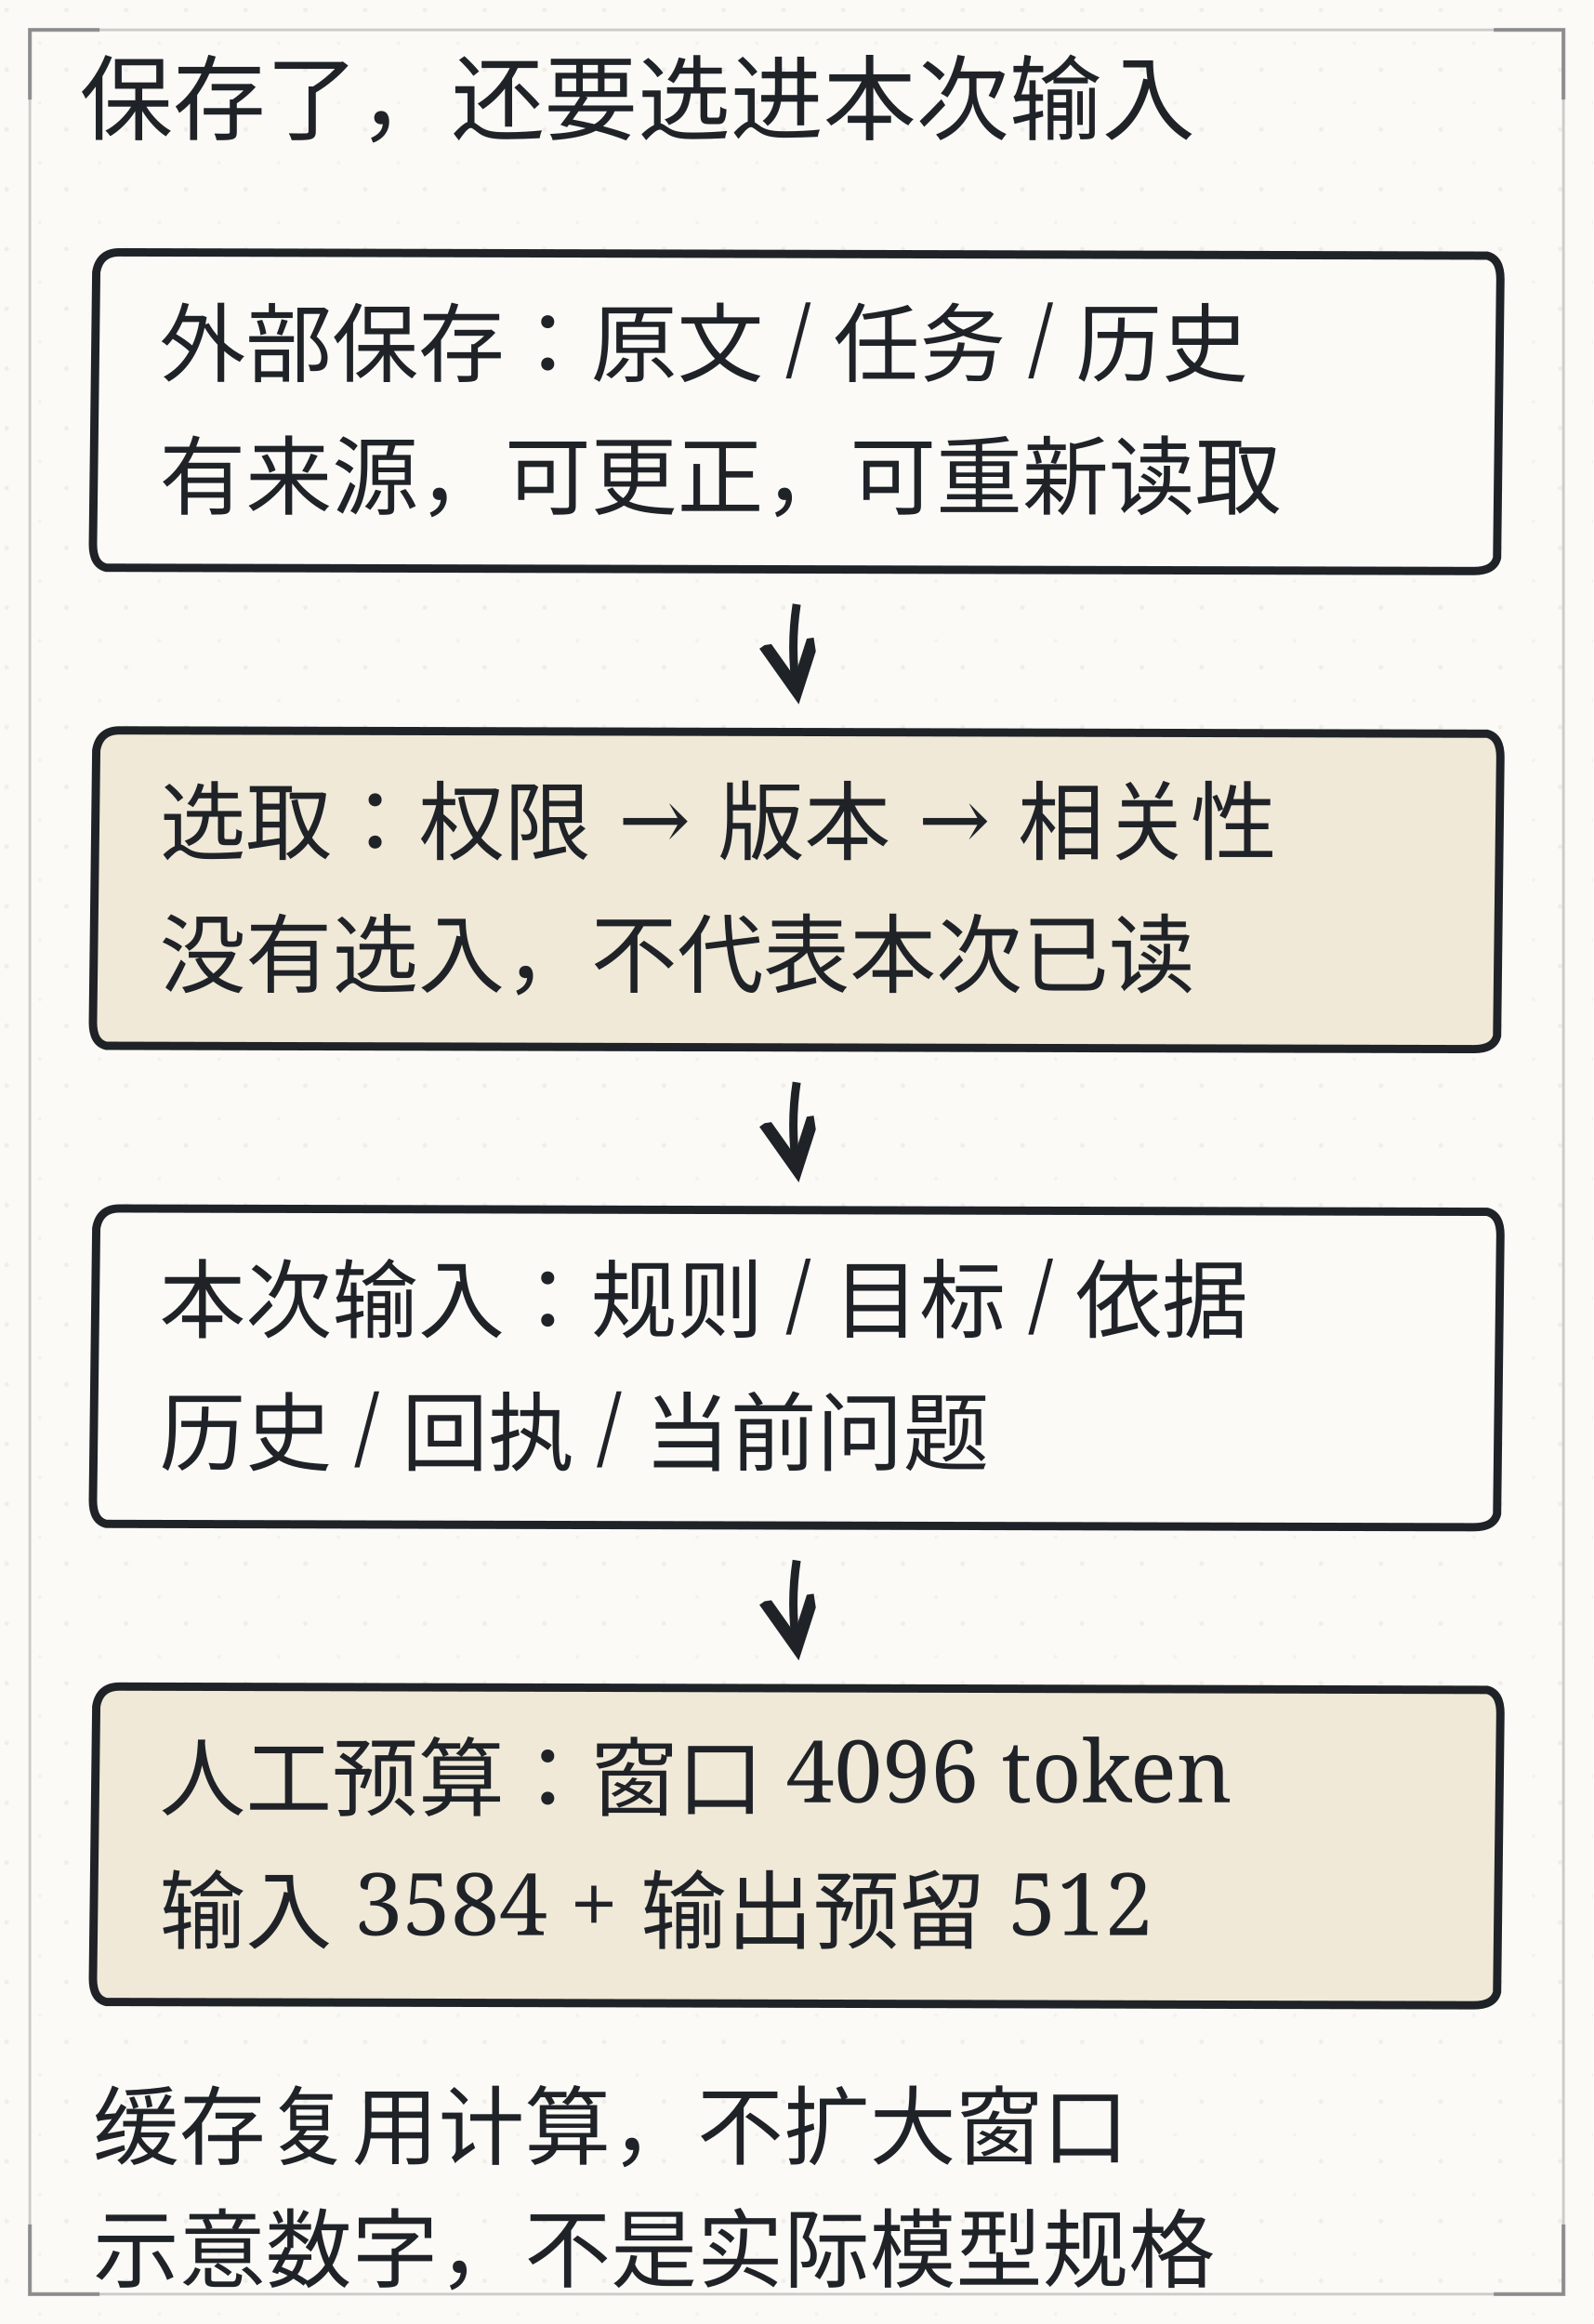
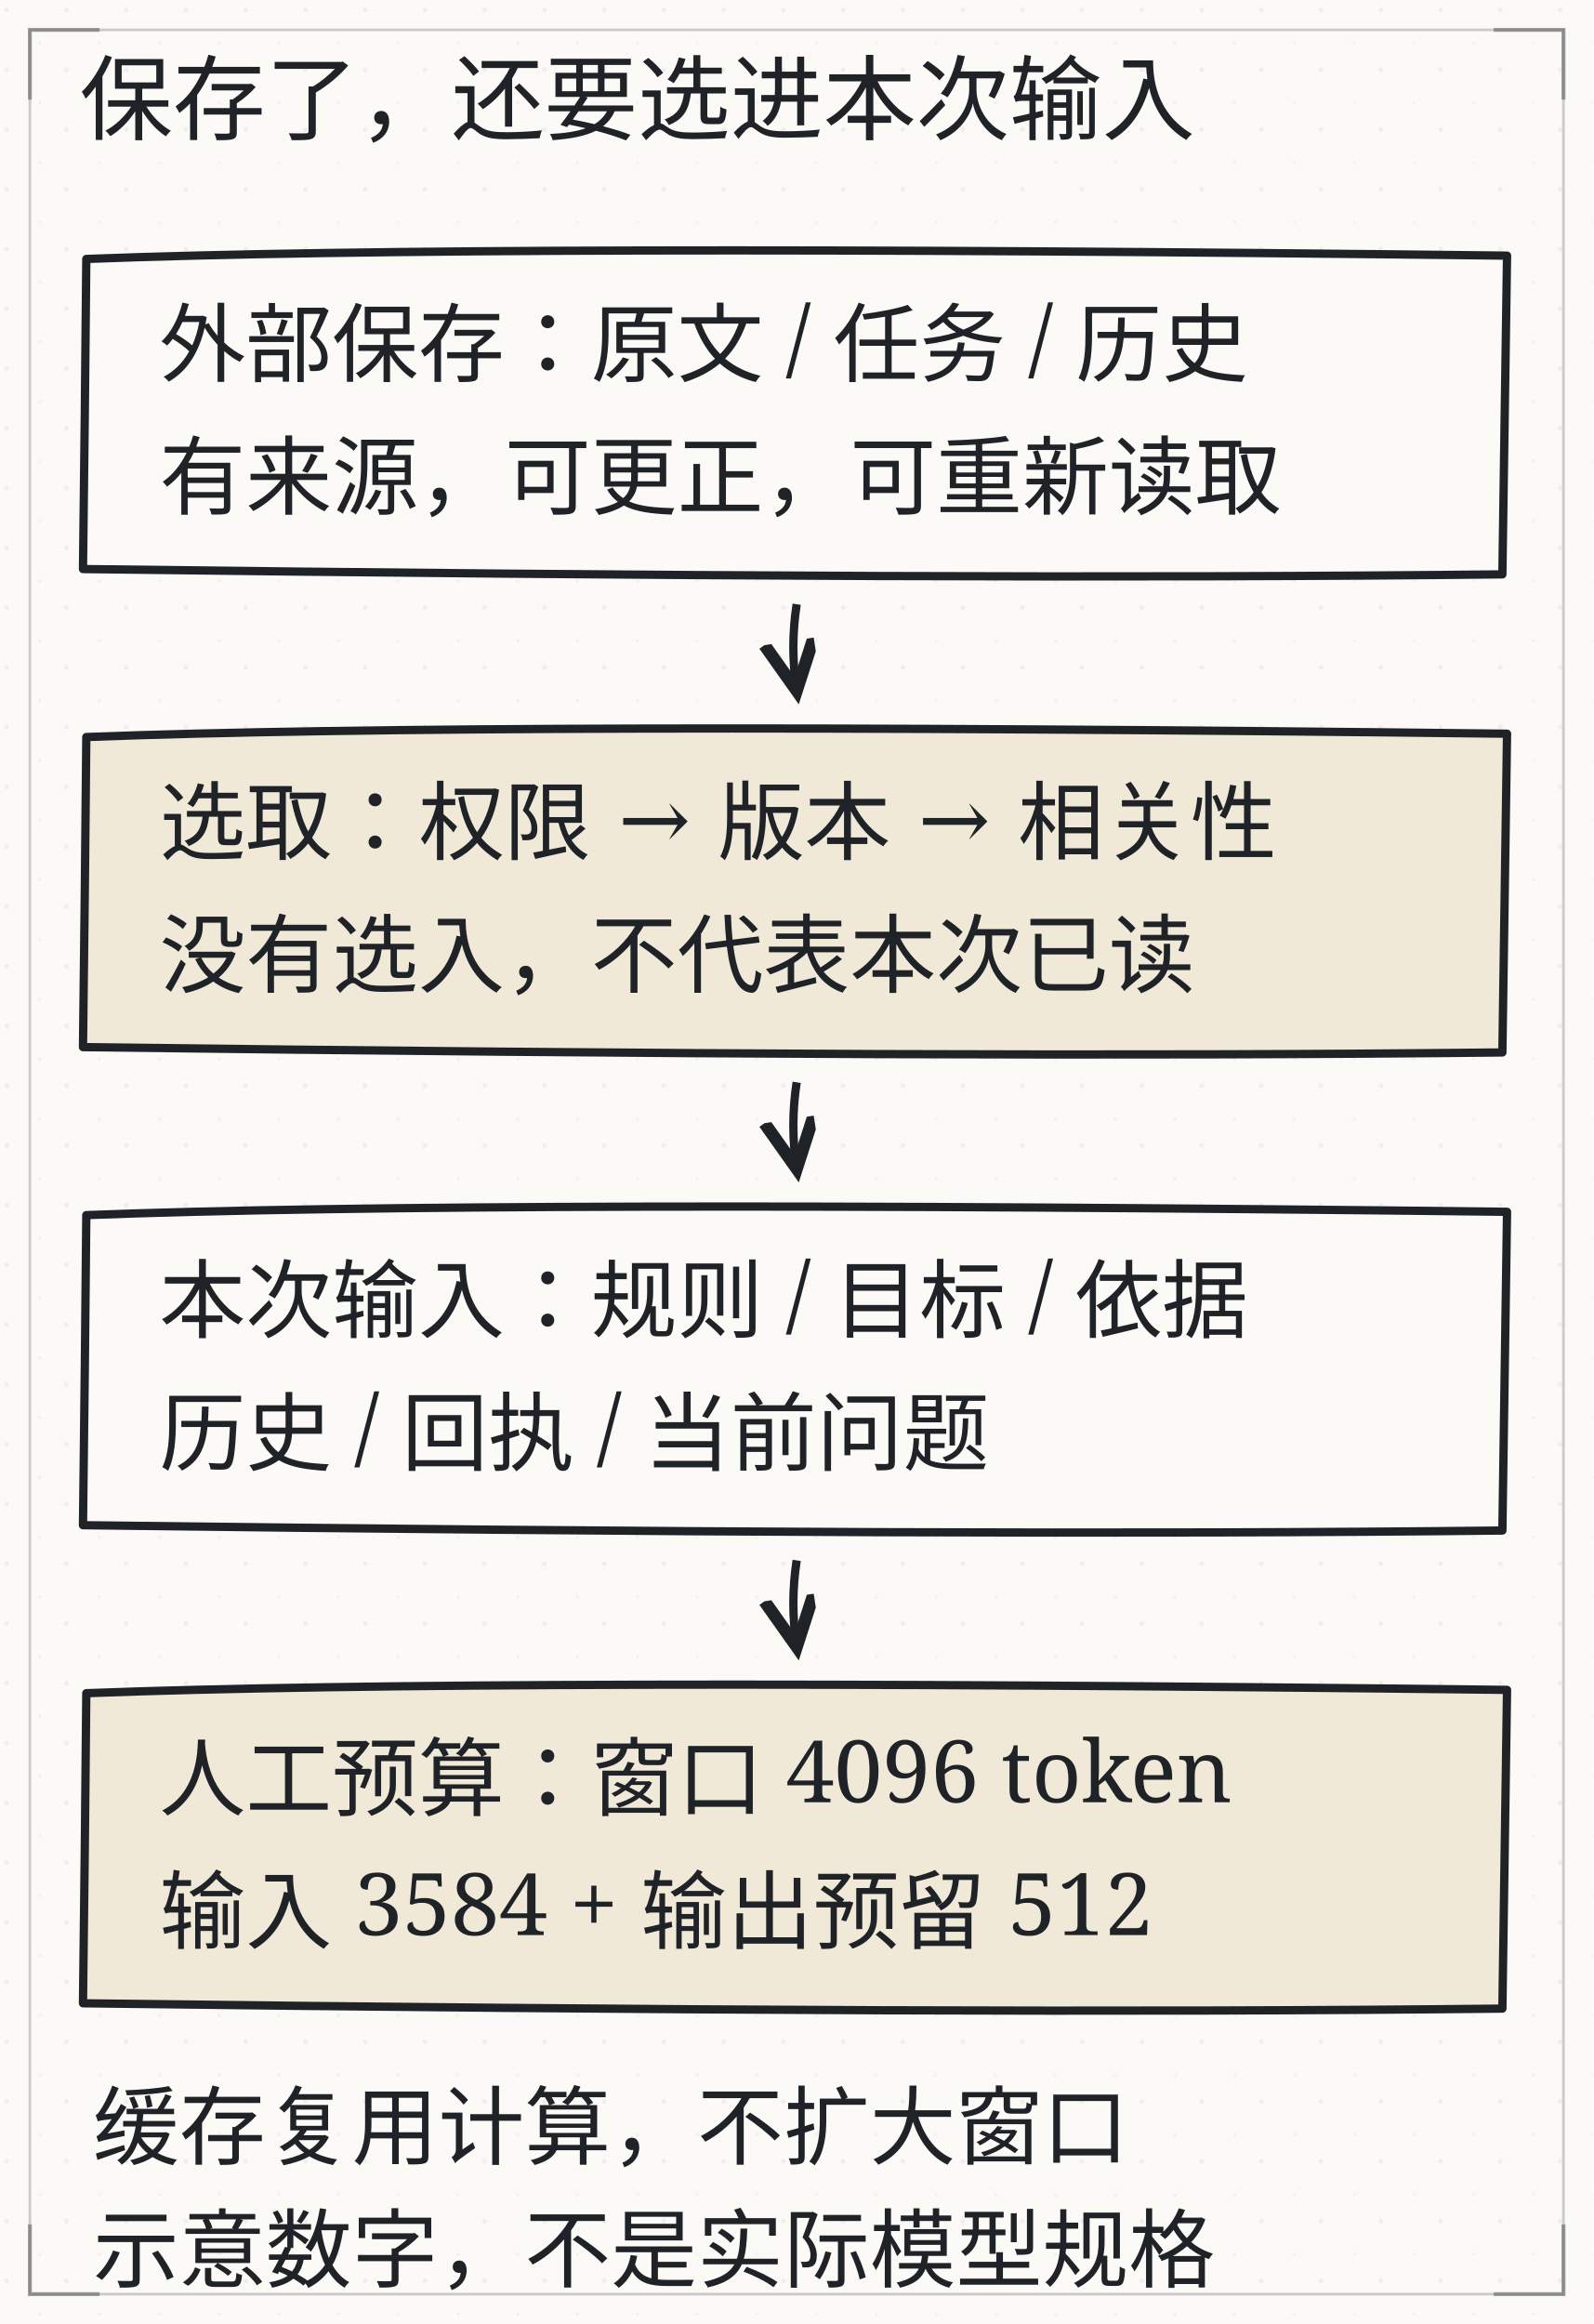
<svg xmlns="http://www.w3.org/2000/svg" width="480" height="700" viewBox="0 0 480 700" role="img" aria-labelledby="title desc">
  <defs>
    <marker id="arrow" markerWidth="8" markerHeight="8" refX="6" refY="3" orient="auto">
      <path d="M0 0 L6 3 L0 6" fill="none" stroke="#1f2328" stroke-width="1.5" />
    </marker>
  </defs>
  <defs>
    <pattern id="figure-grain" width="18" height="18" patternUnits="userSpaceOnUse">
      <circle cx="2" cy="3" r=".7" fill="#1f2328" opacity=".16" />
      <circle cx="12" cy="13" r=".55" fill="#1f2328" opacity=".11" />
    </pattern>
  </defs>
  <rect width="480" height="700" fill="#fbfaf6" />
  <rect width="480" height="700" fill="url(#figure-grain)" opacity=".34" />
  <rect x="9" y="9" width="462" height="682" fill="none" stroke="#1f2328" stroke-width=".8" opacity=".22" />
  <path d="M9 30 V9 H30 M450 9 H471 V30 M9 670 V691 H30 M450 691 H471 V670" fill="none" stroke="#1f2328" stroke-width="1.2" opacity=".38" />
  <g font-family="'Noto Serif SC','Source Han Serif SC','Songti SC','SimSun',serif" fill="#1f2328">
    <text x="24" y="40" font-size="28">保存了，还要选进本次输入</text>
-     <path d="M36 76 L448 77 Q452 78 452 84 L451 168 Q450 172 444 172 L32 171 Q28 170 28 164 L29 82 Q30 76 36 76 Z" fill="#fbfaf6" stroke="#1f2328" stroke-width="2.5" />
+     <path d="M26 78 Q146.72 73.4 454 77 L452.6 173 Q290.88 174.8 25 171.4 Q25.6 124 26 78 Z" fill="#fbfaf6" stroke="#1f2328" stroke-width="2.5" stroke-linejoin="round" />
    <text x="48" y="113" font-size="26">外部保存：原文 / 任务 / 历史</text>
    <text x="48" y="153" font-size="26">有来源，可更正，可重新读取</text>
    <path d="M240 182 Q238 195 240 208" fill="none" stroke="#1f2328" stroke-width="2.5" marker-end="url(#arrow)" />
-     <path d="M36 220 L448 221 Q452 222 452 228 L451 312 Q450 316 444 316 L32 315 Q28 314 28 308 L29 226 Q30 220 36 220 Z" fill="#f0e9d8" stroke="#1f2328" stroke-width="2.5" />
+     <path d="M26 222 Q146.72 217.4 454 221 L452.6 317 Q290.88 318.8 25 315.4 Q25.6 268 26 222 Z" fill="#f0e9d8" stroke="#1f2328" stroke-width="2.5" stroke-linejoin="round" />
    <text x="48" y="257" font-size="26">选取：权限 → 版本 → 相关性</text>
    <text x="48" y="297" font-size="26">没有选入，不代表本次已读</text>
    <path d="M240 326 Q238 339 240 352" fill="none" stroke="#1f2328" stroke-width="2.5" marker-end="url(#arrow)" />
-     <path d="M36 364 L448 365 Q452 366 452 372 L451 456 Q450 460 444 460 L32 459 Q28 458 28 452 L29 370 Q30 364 36 364 Z" fill="#fbfaf6" stroke="#1f2328" stroke-width="2.5" />
+     <path d="M26 366 Q146.72 361.4 454 365 L452.6 461 Q290.88 462.8 25 459.4 Q25.6 412 26 366 Z" fill="#fbfaf6" stroke="#1f2328" stroke-width="2.5" stroke-linejoin="round" />
    <text x="48" y="401" font-size="26">本次输入：规则 / 目标 / 依据</text>
    <text x="48" y="441" font-size="26">历史 / 回执 / 当前问题</text>
    <path d="M240 470 Q238 483 240 496" fill="none" stroke="#1f2328" stroke-width="2.5" marker-end="url(#arrow)" />
-     <path d="M36 508 L448 509 Q452 510 452 516 L451 600 Q450 604 444 604 L32 603 Q28 602 28 596 L29 514 Q30 508 36 508 Z" fill="#f0e9d8" stroke="#1f2328" stroke-width="2.5" />
+     <path d="M26 510 Q146.72 505.4 454 509 L452.6 605 Q290.88 606.8 25 603.4 Q25.6 556 26 510 Z" fill="#f0e9d8" stroke="#1f2328" stroke-width="2.5" stroke-linejoin="round" />
    <text x="48" y="545" font-size="26">人工预算：窗口 4096 token</text>
    <text x="48" y="585" font-size="26">输入 3584 + 输出预留 512</text>
    <g pointer-events="none">
      <rect x="24" y="72" width="432" height="104" rx="10" fill="none" stroke="#B4472F" stroke-width="4" opacity="0">
        <animate attributeName="opacity" values="0;0.85;0.85;0" keyTimes="0;0.12;0.8;1" dur="10.4s" begin="0.00s" repeatCount="indefinite" />
      </rect>
      <rect x="24" y="216" width="432" height="104" rx="10" fill="none" stroke="#B4472F" stroke-width="4" opacity="0">
        <animate attributeName="opacity" values="0;0.85;0.85;0" keyTimes="0;0.12;0.8;1" dur="10.4s" begin="2.60s" repeatCount="indefinite" />
      </rect>
      <rect x="24" y="360" width="432" height="104" rx="10" fill="none" stroke="#B4472F" stroke-width="4" opacity="0">
        <animate attributeName="opacity" values="0;0.85;0.85;0" keyTimes="0;0.12;0.8;1" dur="10.4s" begin="5.20s" repeatCount="indefinite" />
      </rect>
      <rect x="24" y="504" width="432" height="104" rx="10" fill="none" stroke="#B4472F" stroke-width="4" opacity="0">
        <animate attributeName="opacity" values="0;0.85;0.85;0" keyTimes="0;0.12;0.8;1" dur="10.4s" begin="7.80s" repeatCount="indefinite" />
      </rect>
    </g>
    <text x="28" y="650" font-size="26">缓存复用计算，不扩大窗口</text>
    <text x="28" y="687" font-size="26">示意数字，不是实际模型规格</text>
  </g>
</svg>
